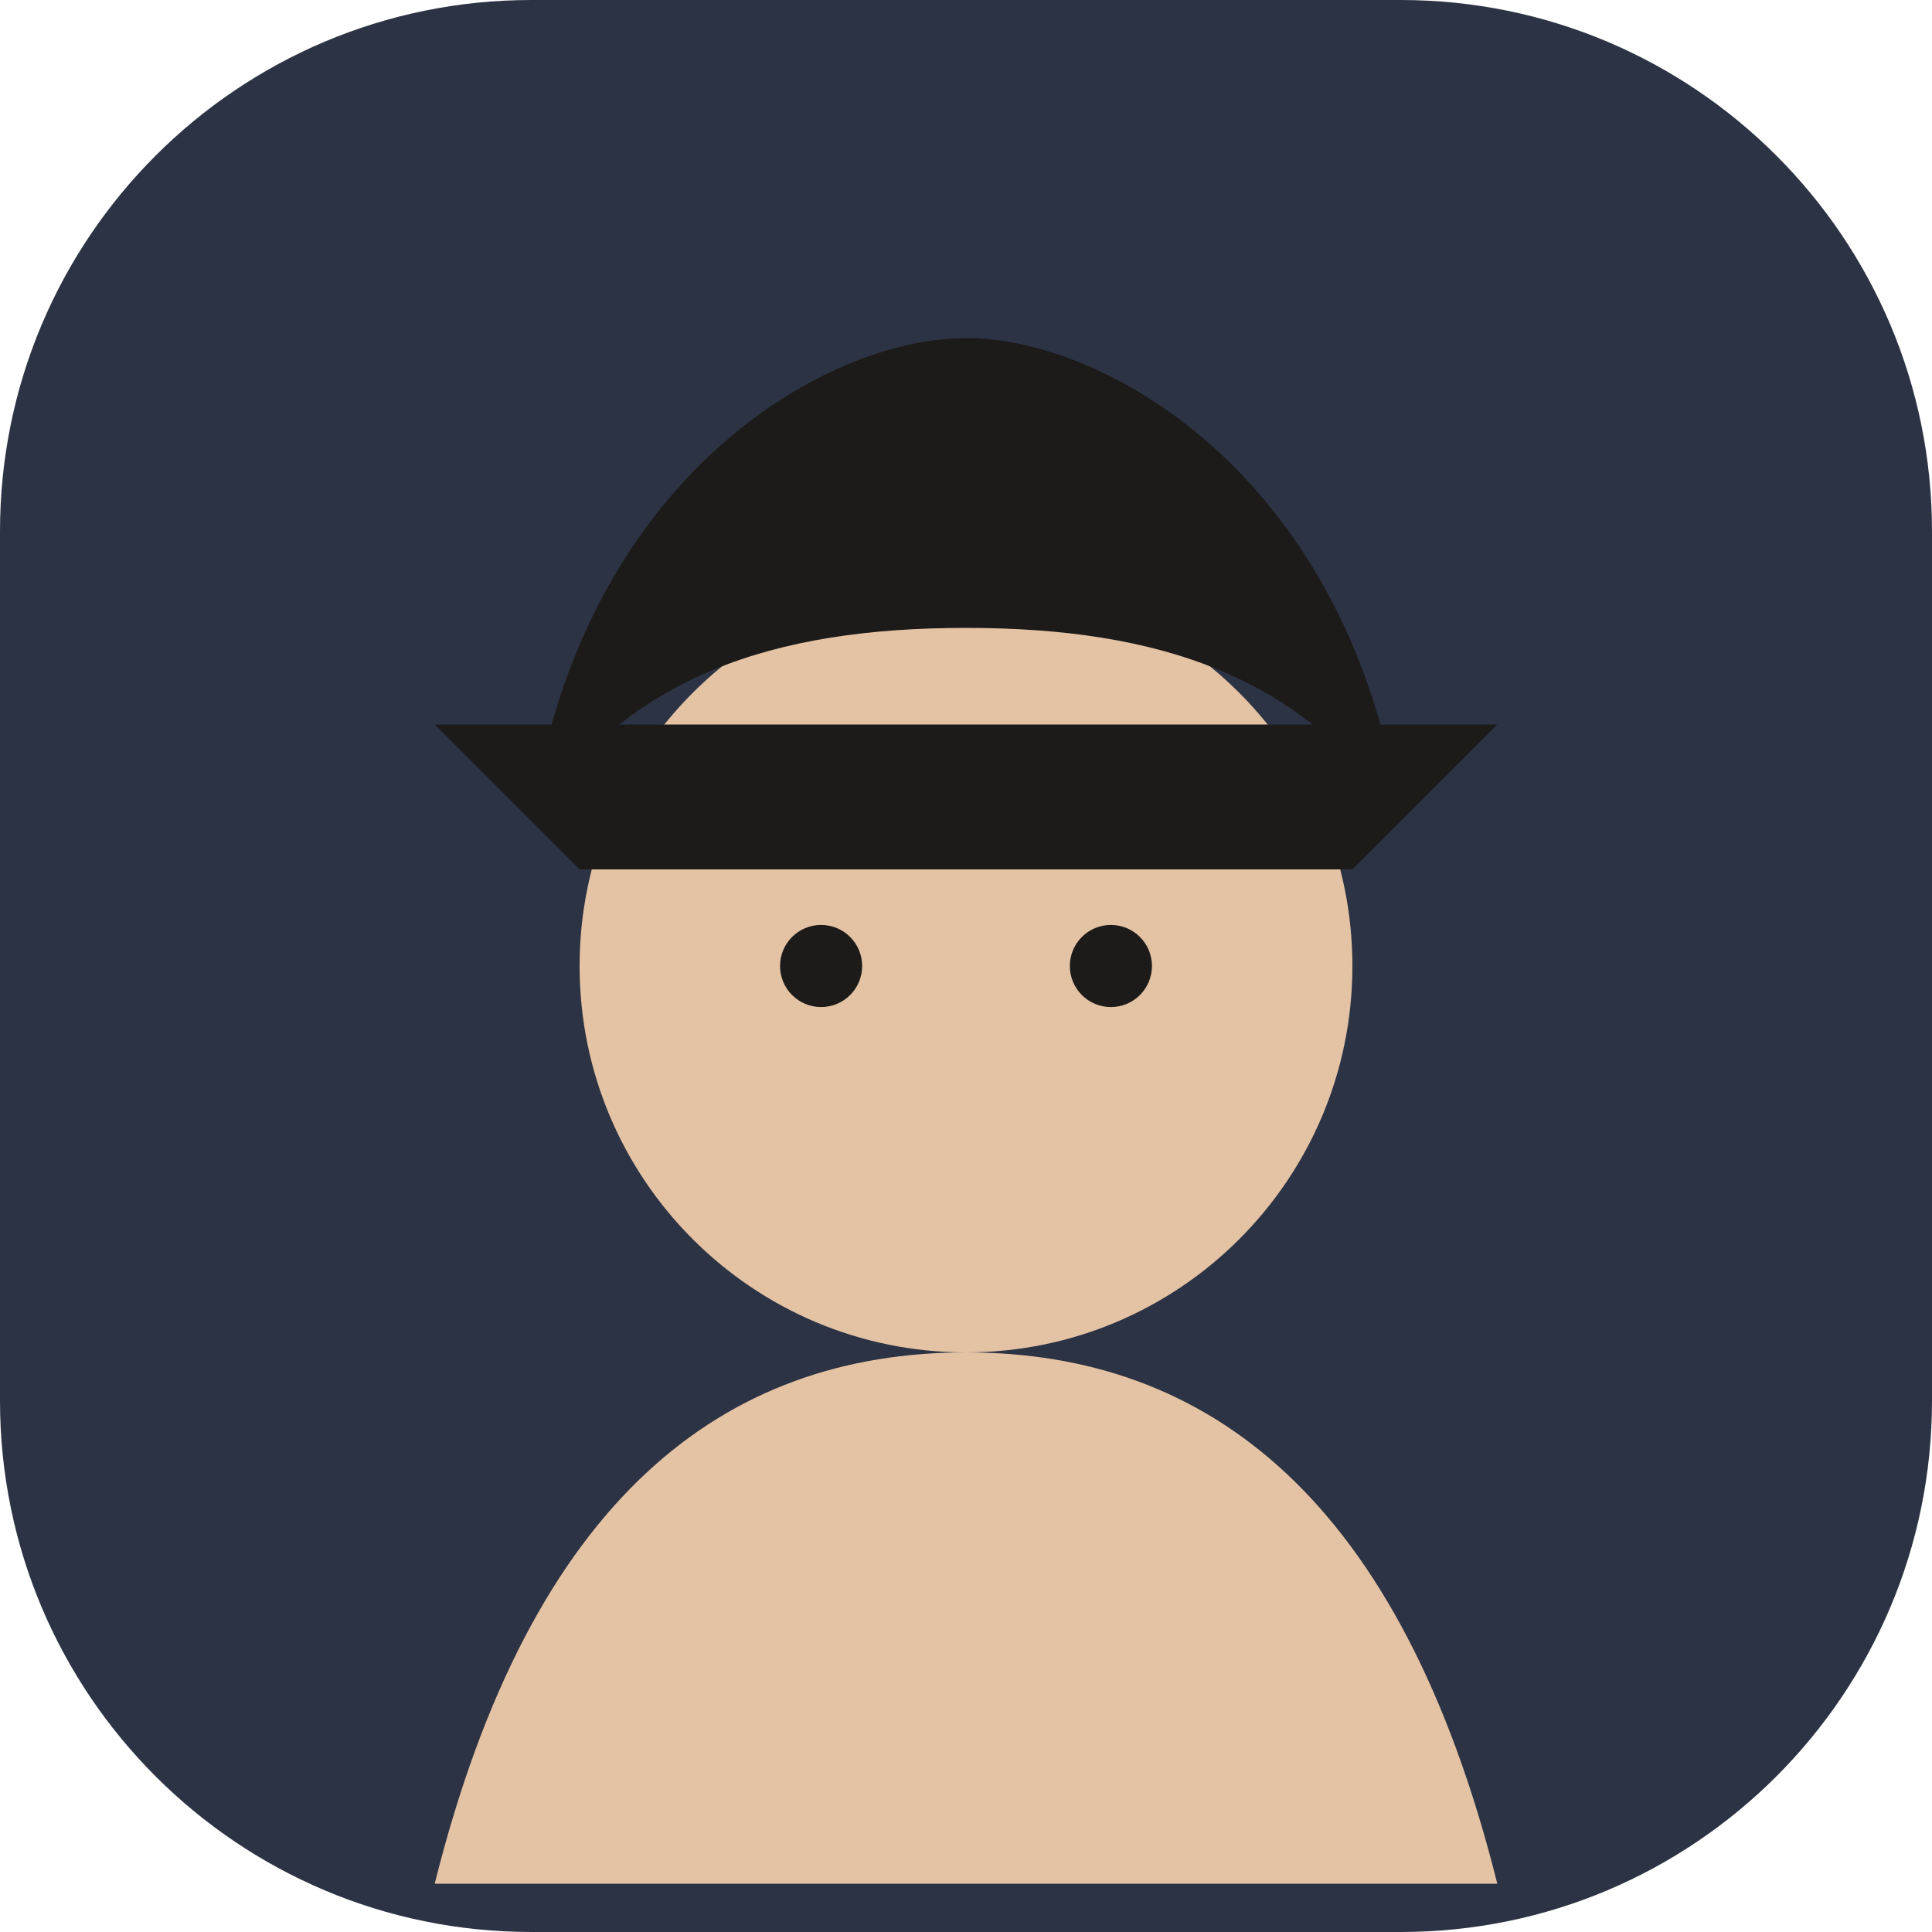
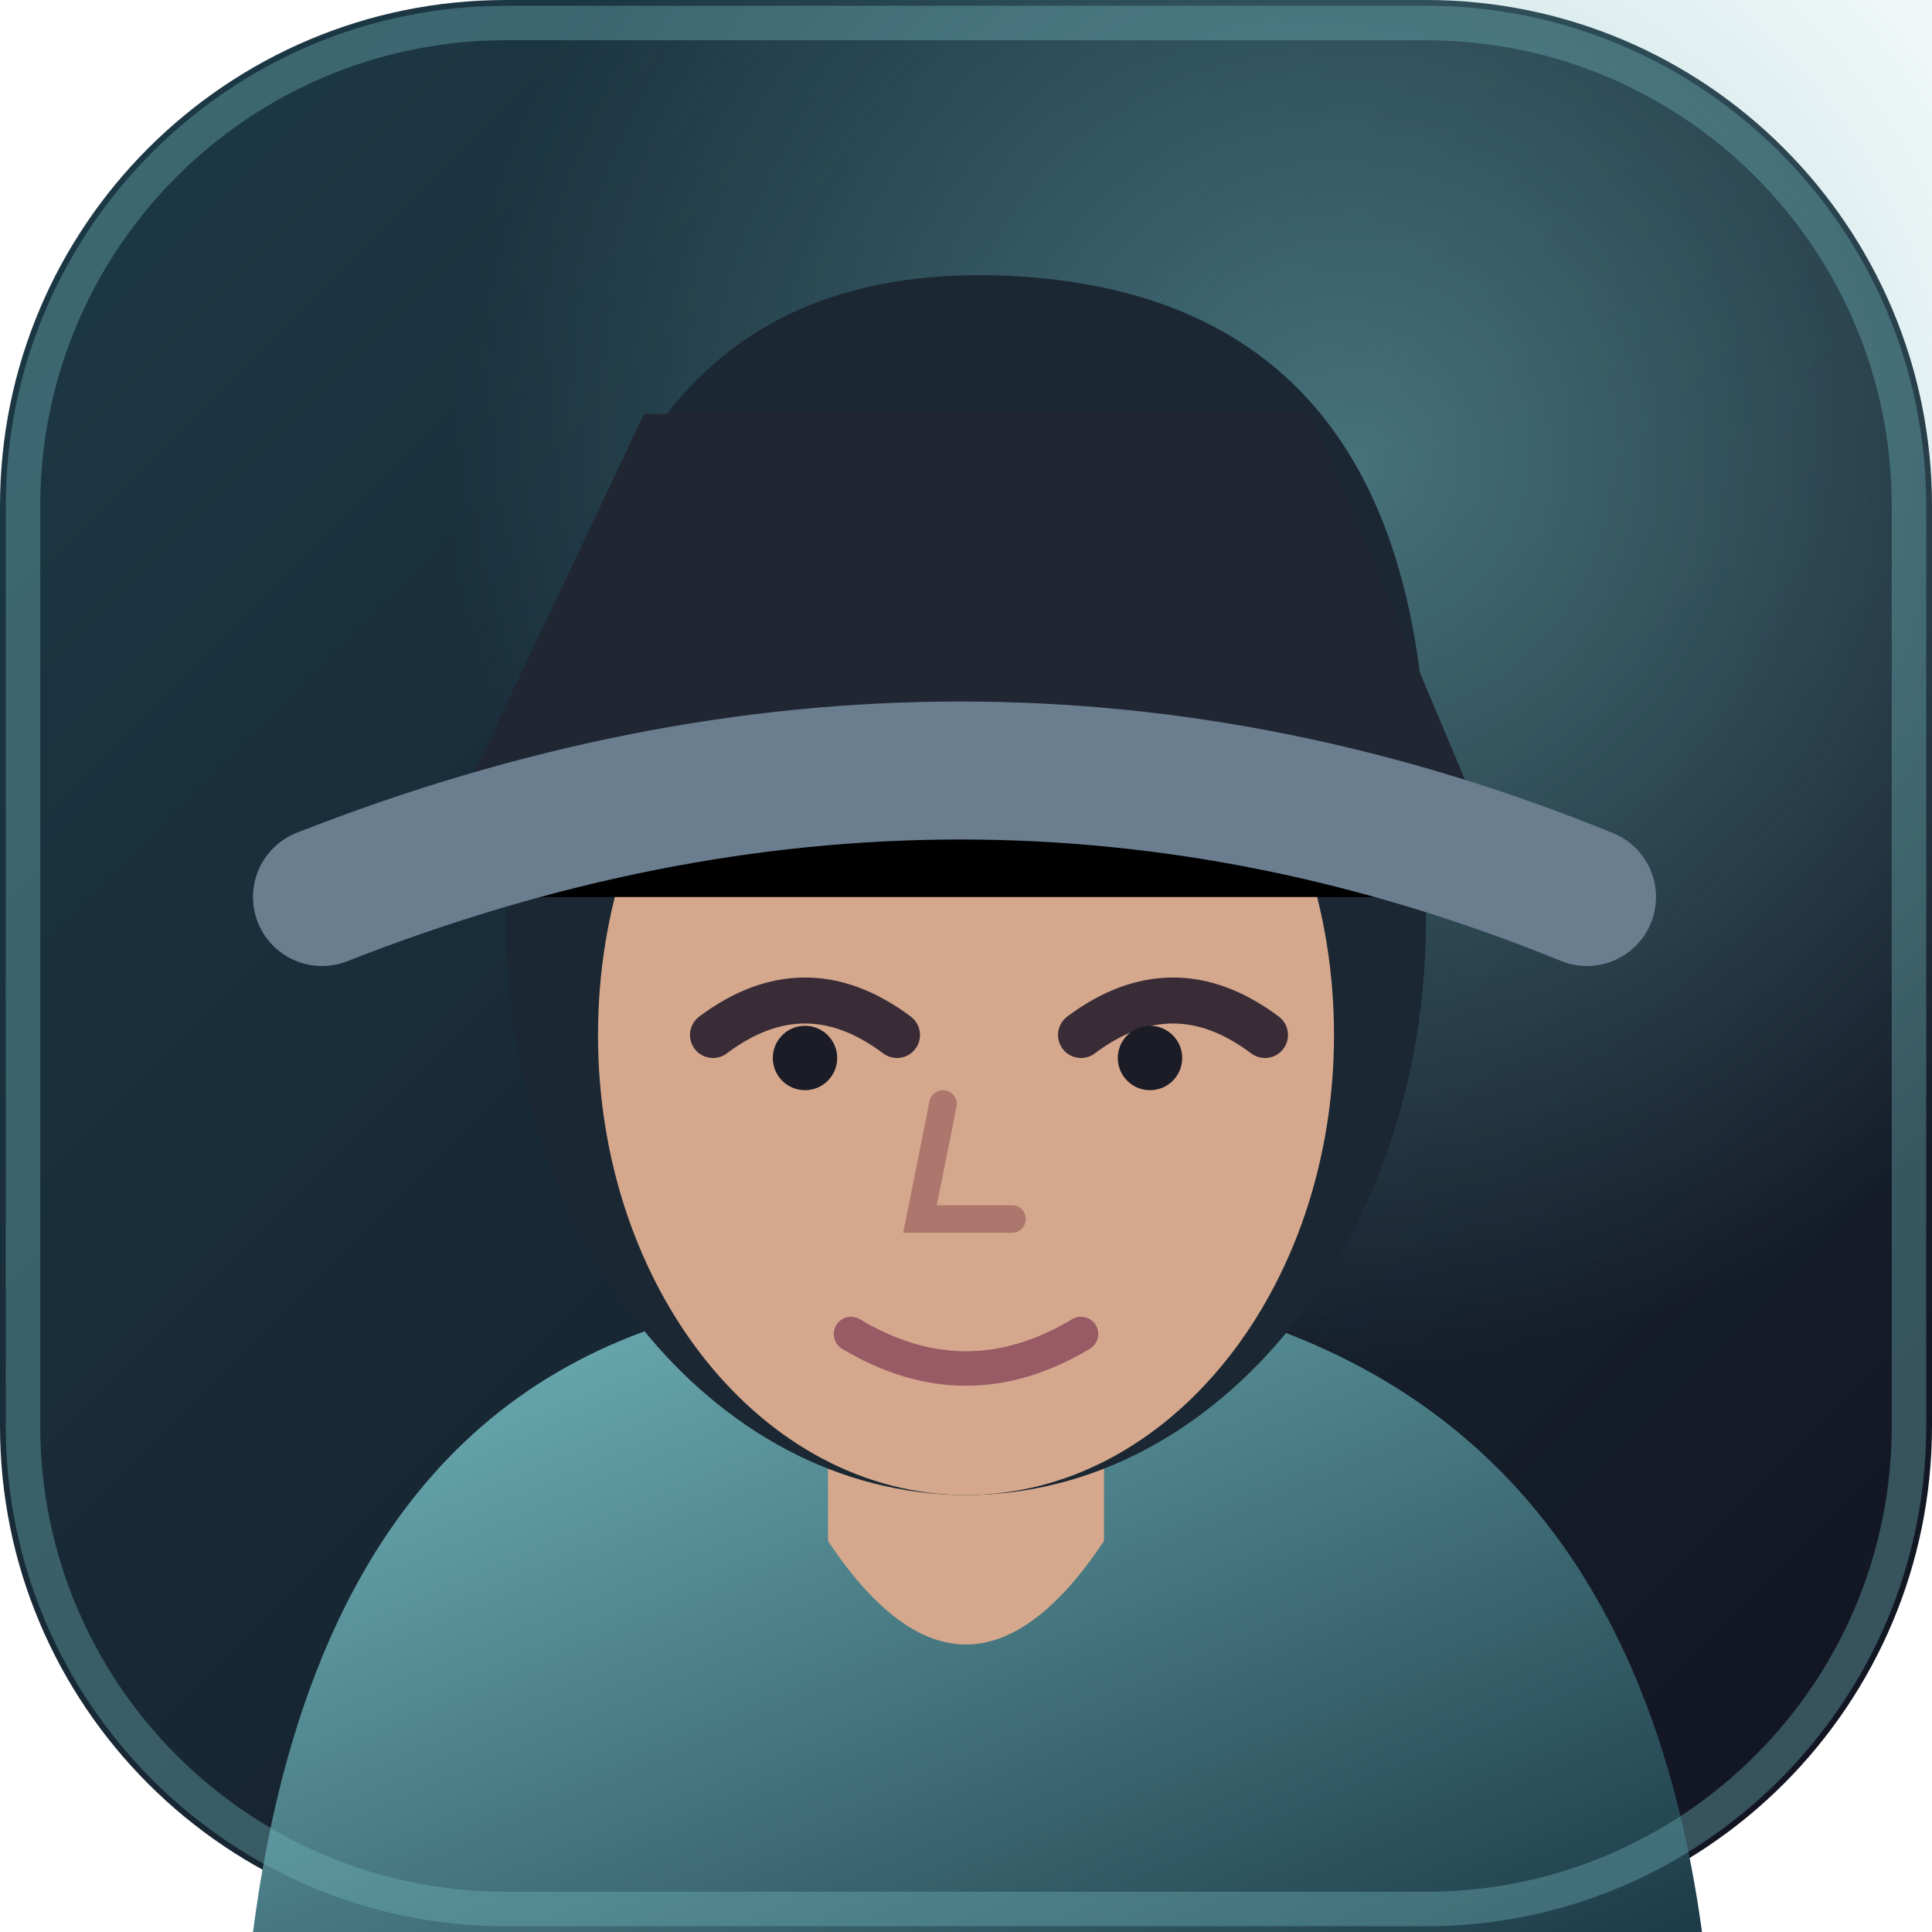
- <svg xmlns="http://www.w3.org/2000/svg" viewBox="0 0 80 80">
-   <rect width="80" height="80" rx="22" fill="#2c3344" />
-   <path d="M18 78c4-16 12-22 22-22s18 6 22 22" fill="#e4c2a4" />
-   <circle cx="40" cy="40" r="16" fill="#e4c2a4" />
-   <path d="M22 34c2-14 12-20 18-20s16 6 18 20c-4-6-10-8-18-8s-14 2-18 8z" fill="#1c1b19" />
-   <circle cx="34" cy="40" r="1.7" fill="#1c1b19" />
-   <circle cx="46" cy="40" r="1.7" fill="#1c1b19" />
-   <path d="M18 30h44l-6 6H24z" fill="#1c1b19" />
+ <svg xmlns="http://www.w3.org/2000/svg" viewBox="0 0 84 84" role="img" aria-label="detective character portrait">
+   <defs>
+     <linearGradient id="bg" x2="1" y2="1">
+       <stop stop-color="#1d3b48" />
+       <stop offset="1" stop-color="#12131f" />
+     </linearGradient>
+     <radialGradient id="halo">
+       <stop stop-color="#72b6bc" stop-opacity=".52" />
+       <stop offset="1" stop-color="#72b6bc" stop-opacity="0" />
+     </radialGradient>
+     <linearGradient id="coat" x2="1" y2="1">
+       <stop stop-color="#72b6bc" />
+       <stop offset="1" stop-color="#1d3b48" />
+     </linearGradient>
+   </defs>
+   <rect width="84" height="84" rx="22" fill="url(#bg)" />
+   <circle cx="59" cy="20" r="40" fill="url(#halo)" />
+   <path d="M11 84q3-23 20-27h22q18 5 21 27Z" fill="url(#coat)" />
+   <path d="M36 54h12v13q-6 9-12 0Z" fill="#d5a88d" />
+   <ellipse cx="42" cy="40" rx="20" ry="25" fill="#1b2732" />
+   <ellipse cx="42" cy="45" rx="16" ry="20" fill="#d5a88d" />
+   <path d="M24 38q0-27 20-26 19 1 18 25-8-4-12-13-7 11-26 14Z" fill="#1b2732" />
+   <path d="M31 45q4-3 8 0m8 0q4-3 8 0" fill="none" stroke="#392c36" stroke-width="2" stroke-linecap="round" />
+   <circle cx="35" cy="46" r="1.4" fill="#1c1c27" />
+   <circle cx="50" cy="46" r="1.4" fill="#1c1c27" />
+   <path d="M41 48l-1 5h4" fill="none" stroke="#ad776d" stroke-width="1.2" stroke-linecap="round" />
+   <path d="M37 58q5 3 10 0" fill="none" stroke="#985b66" stroke-width="1.5" stroke-linecap="round" />
+   <path d="M19 37l9-19h29l8 19Z" fill="#202632" />
+   <path d="M14 39q28-11 55 0" stroke="#6b7e90" stroke-width="6" stroke-linecap="round" />
+   <rect x="1" y="1" width="82" height="82" rx="21" fill="none" stroke="#72b6bc" stroke-opacity=".38" stroke-width="1.5" />
</svg>
